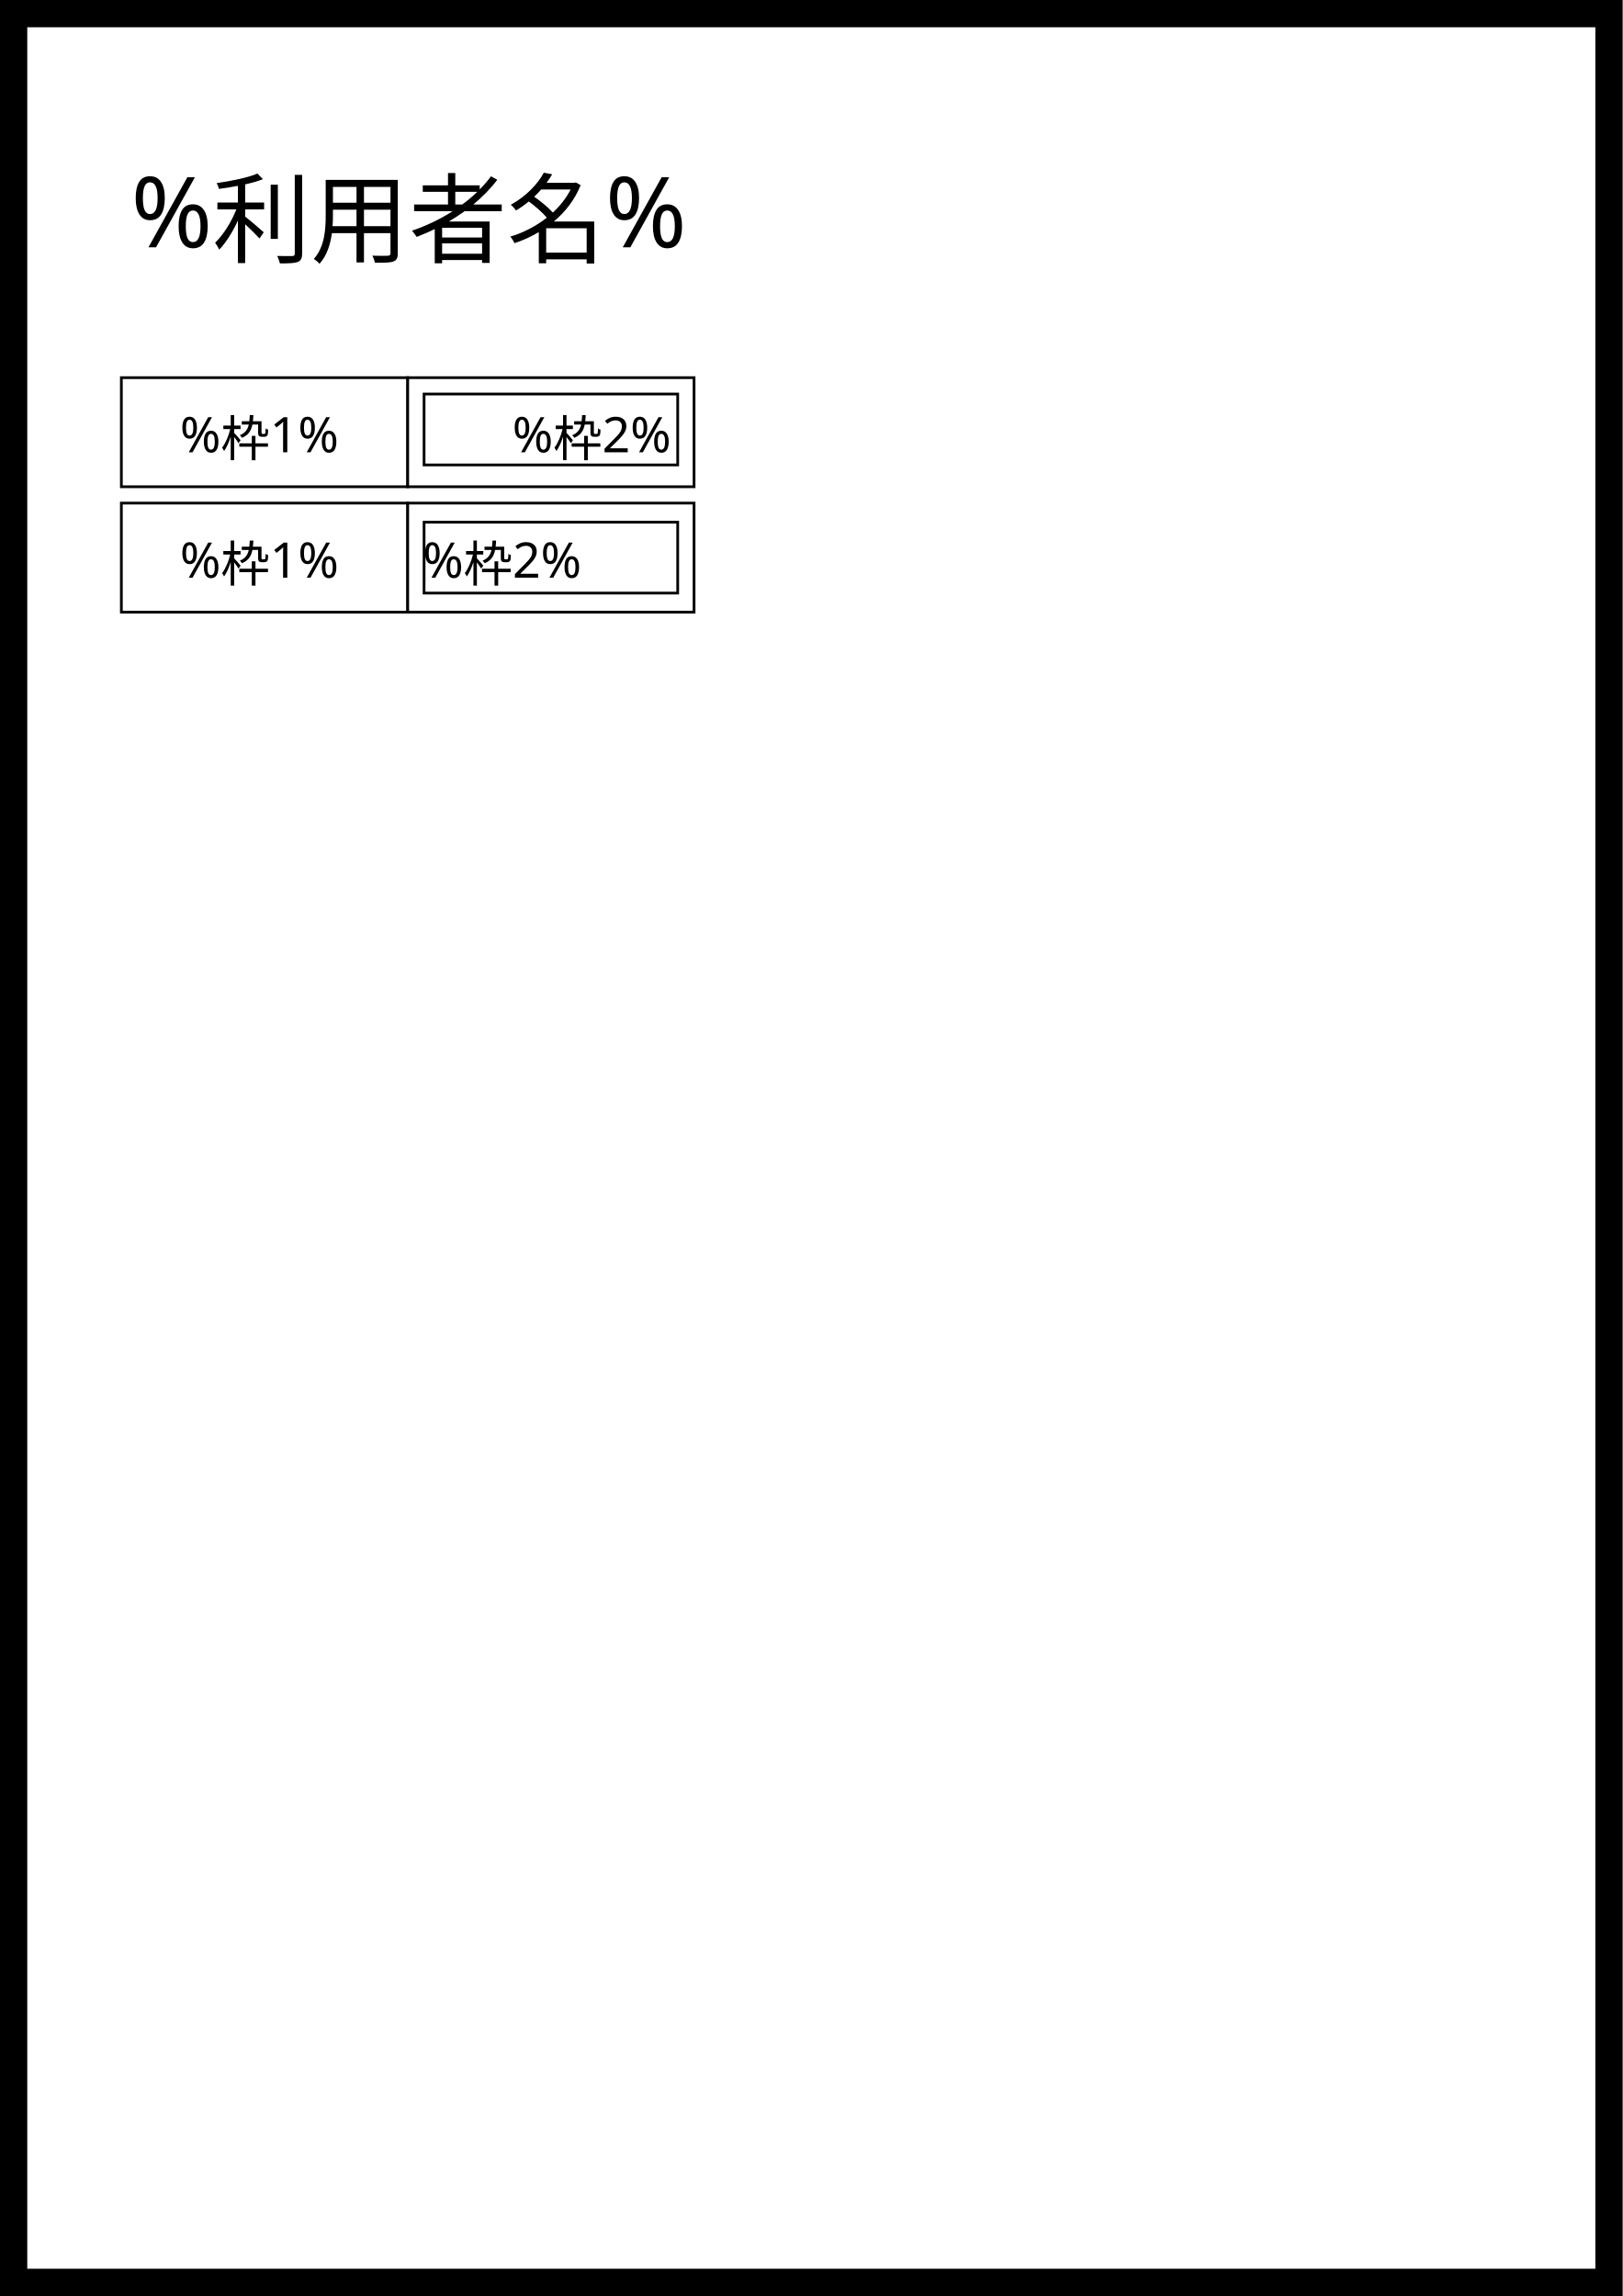
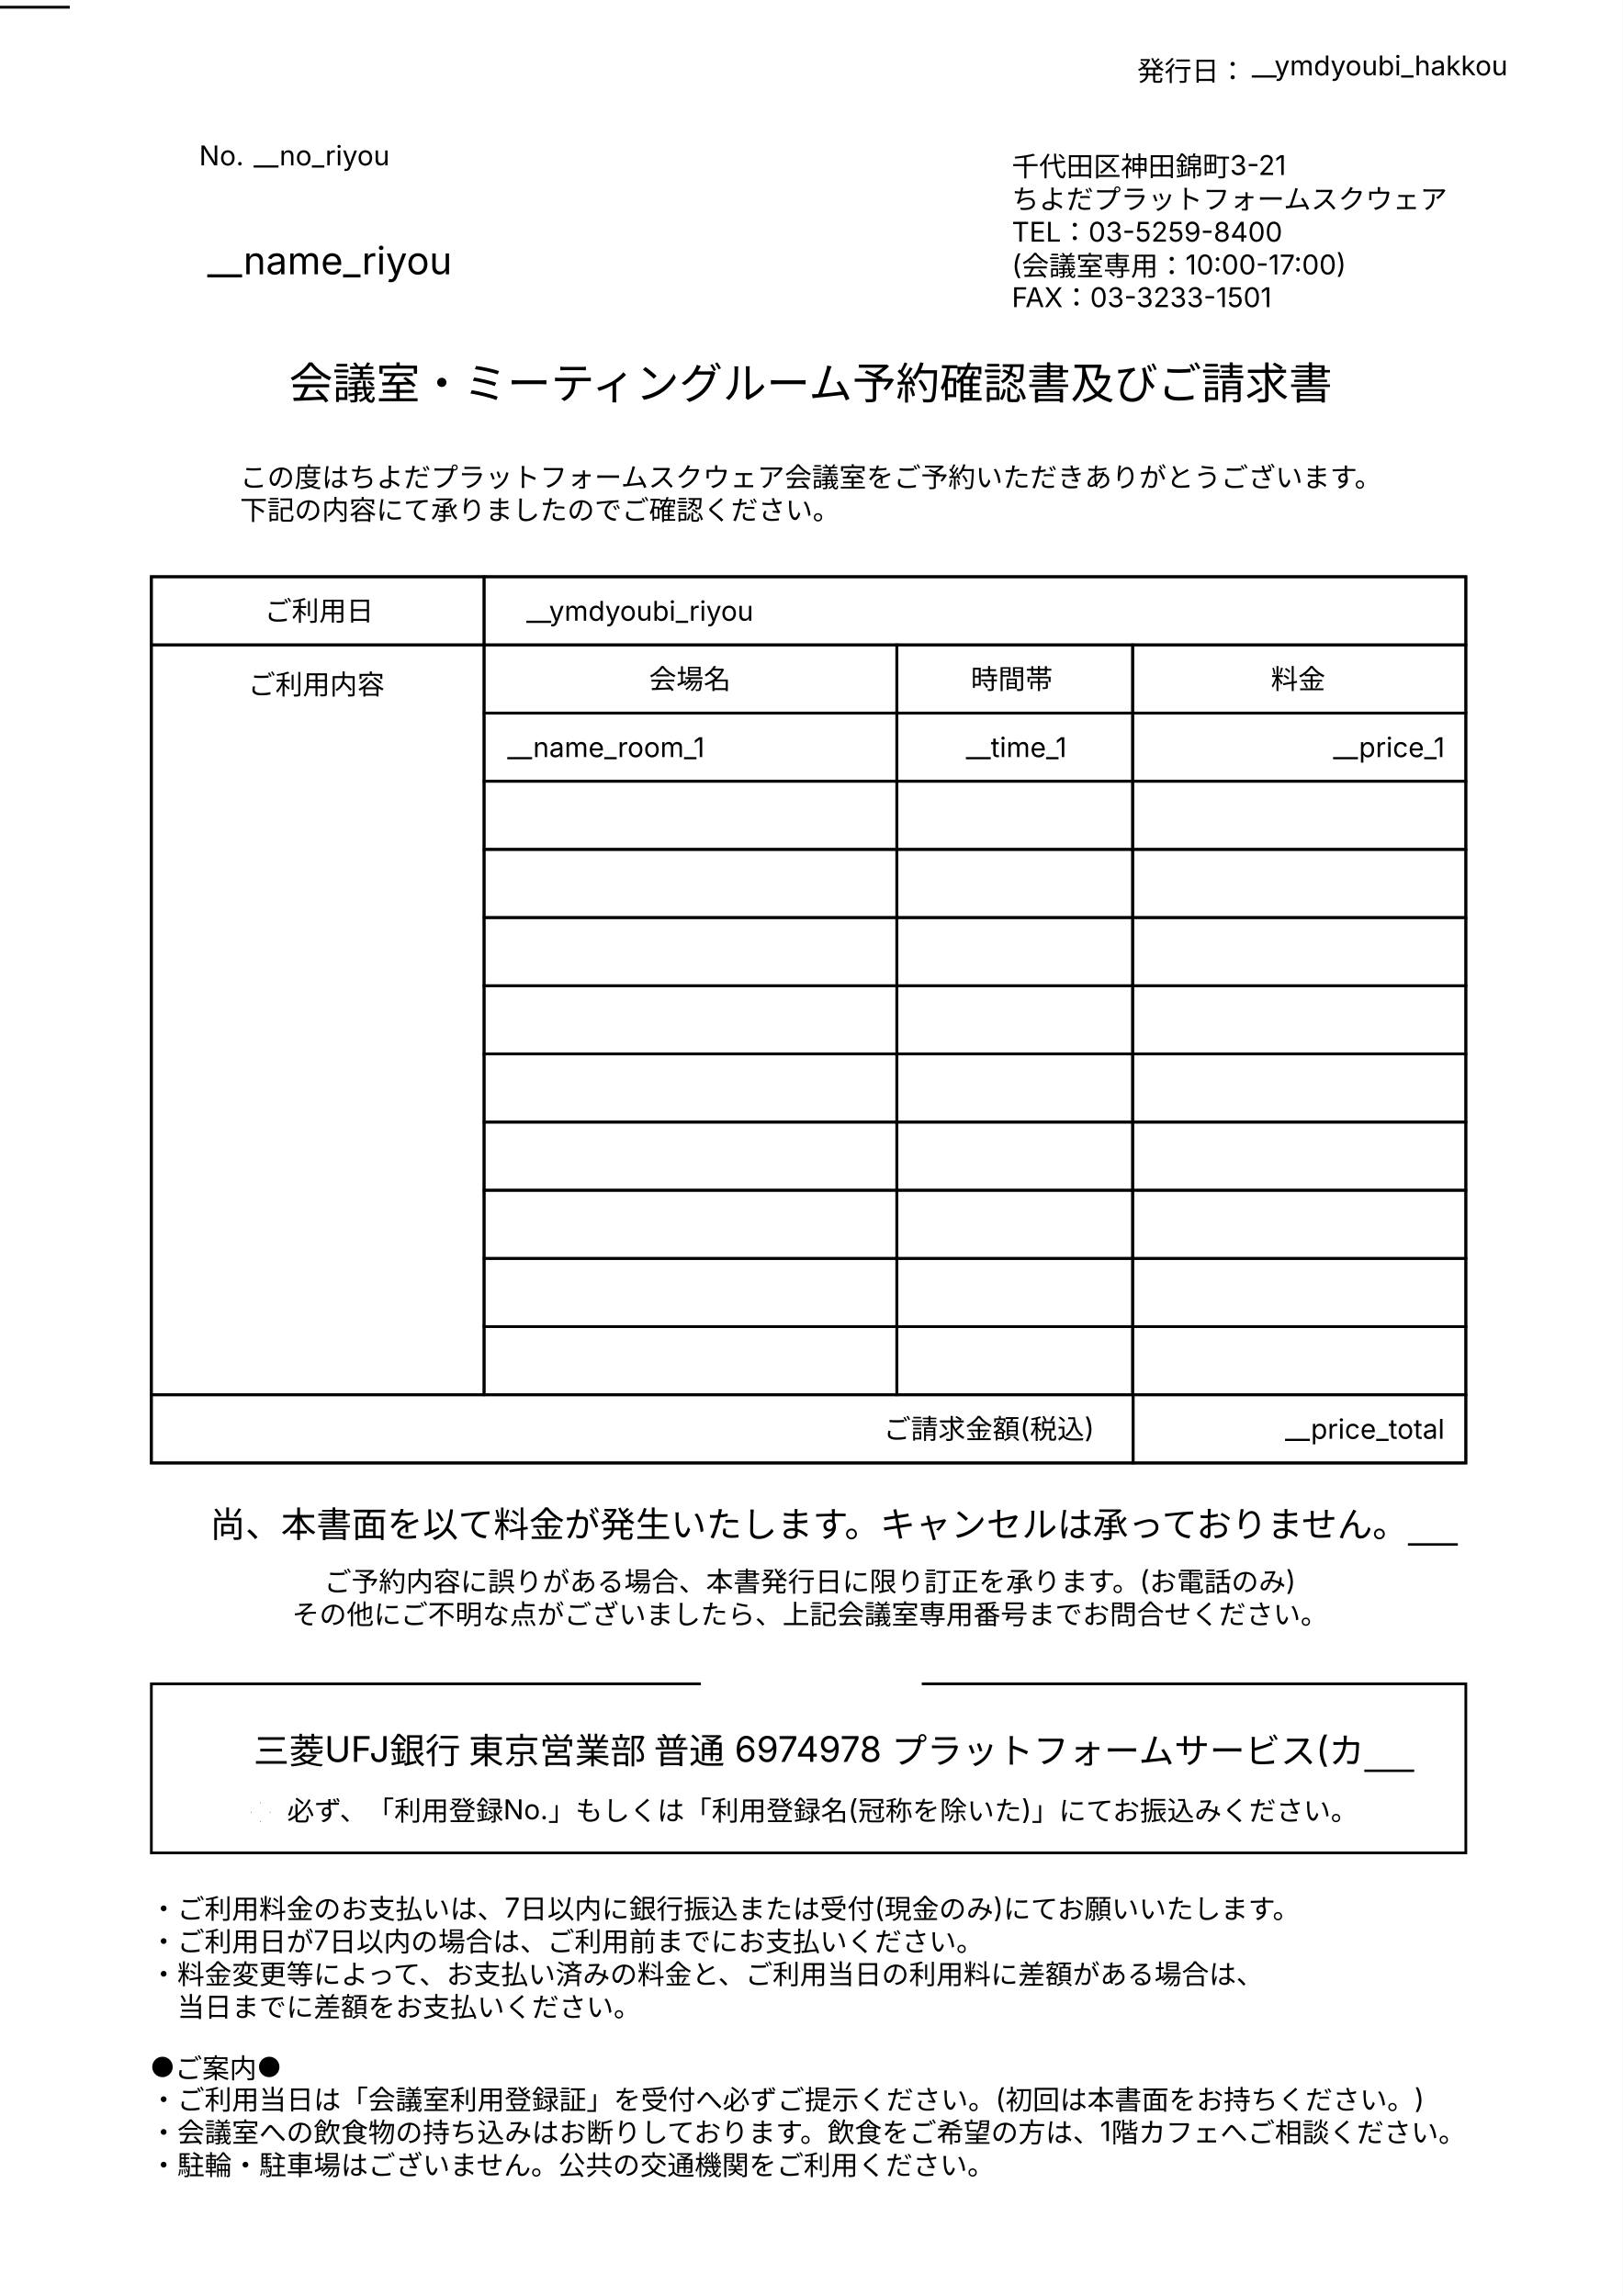
<svg xmlns="http://www.w3.org/2000/svg" width="595" height="842" viewBox="0 0 595 842" fill="none">
  <g id="A4 - 1">
    <rect width="595" height="842" fill="white" />
-     <text id="name_nyukyo" fill="black" xml:space="preserve" style="white-space: pre" font-family="Noto Sans JP" font-size="36" letter-spacing="0em">
-       <tspan x="48" y="90.696">%利用者名%</tspan>
+     <text id="ä¼è­°å®¤ã»ãã¼ãã£ã³ã°ã«ã¼ã äºç´ç¢ºèªæ¸åã³ãè«æ±æ¸" fill="black" xml:space="preserve" style="white-space: pre" font-family="Inter" font-size="16" letter-spacing="0em">
+       <tspan x="106" y="146.318">会議室・ミーティングルーム予約確認書及びご請求書</tspan>
    </text>
-     <rect id="Rectangle 1" x="44.5" y="138.5" width="105" height="40" fill="white" stroke="black" />
-     <rect id="Rectangle 4" x="44.5" y="184.5" width="105" height="40" fill="white" stroke="black" />
-     <rect id="Rectangle 2" x="149.5" y="138.5" width="105" height="40" fill="white" stroke="black" />
-     <rect id="Rectangle 5" x="149.5" y="184.5" width="105" height="40" fill="white" stroke="black" />
-     <text id="case1" fill="black" xml:space="preserve" style="white-space: pre" font-family="Noto Sans JP" font-size="18" letter-spacing="0em">
-       <tspan x="66" y="165.848">%枠1%</tspan>
+     <text id="ãã®åº¦ã¯ã¡ãã ãã©ãããã©ã¼ã ã¹ã¯ã¦ã§ã¢ä¼è­°å®¤ããäºç´ããã ããããã¨ããããã¾ãã ä¸è¨ã®å+ å®¹ã«ã¦æ¿ãã¾ããã®ã§ãç¢ºèªãã ããã" fill="black" xml:space="preserve" style="white-space: pre" font-family="Inter" font-size="10" letter-spacing="0em">
+       <tspan x="88" y="178.636">この度はちよだプラットフォームスクウェア会議室をご予約いただきありがとうございます。
+ </tspan>
+       <tspan x="88" y="190.636">下記の内容にて承りましたのでご確認ください。</tspan>
    </text>
-     <text id="case3" fill="black" xml:space="preserve" style="white-space: pre" font-family="Noto Sans JP" font-size="18" letter-spacing="0em">
-       <tspan x="66" y="211.848">%枠1%</tspan>
+     <text id="ãäºç´å+ å®¹ã«èª¤ããããå ´åãæ¬æ¸çºè¡æ¥ã«éãè¨æ­£ãæ¿ãã¾ãã(ãé»è©±ã®ã¿) ãã®ä»ã«ãä¸æãªç¹ããããã¾ããããä¸è¨ä¼è­°å®¤å°ç¨çªå·ã¾ã§ãååããã ããã" fill="black" xml:space="preserve" style="white-space: pre" font-family="Inter" font-size="10" letter-spacing="0em">
+       <tspan x="118.875" y="583.636">ご予約内容に誤りがある場合、本書発行日に限り訂正を承ります。(お電話のみ)
+ </tspan>
+       <tspan x="107.098" y="595.636">その他にご不明な点がございましたら、上記会議室専用番号までお問合せください。</tspan>
    </text>
-     <text id="case2" fill="black" xml:space="preserve" style="white-space: pre" font-family="Noto Sans JP" font-size="18" letter-spacing="0em">
-       <tspan x="187.863" y="165.848">%枠2%</tspan>
+     <text id="ã»ãå©ç¨æéã®ãæ¯æãã¯ã7æ¥ä»¥å+ ã«éè¡æ¯è¾¼ã¾ãã¯åä»(ç¾éã®ã¿)ã«ã¦ãé¡ããããã¾ãã ã»ãå©ç¨æ¥ã7æ¥ä»¥å+ ã®å ´åã¯ããå©ç¨åã¾ã§ã«ãæ¯æããã ããã ã»æéå¤æ´ç­ã«ãã£ã¦ããæ¯æãæ¸ã¿ã®æéã¨ããå©ç¨å½æ¥ã®å©ç¨æã«å·®é¡ãããå ´åã¯ã ãå½æ¥ã¾ã§ã«å·®é¡ããæ¯æããã ããã" fill="black" xml:space="preserve" style="white-space: pre" font-family="Inter" font-size="10" letter-spacing="0em">
+       <tspan x="55" y="703.636">・ご利用料金のお支払いは、7日以内に銀行振込または受付(現金のみ)にてお願いいたします。
+ </tspan>
+       <tspan x="55" y="715.636">・ご利用日が7日以内の場合は、ご利用前までにお支払いください。
+ </tspan>
+       <tspan x="55" y="727.636">・料金変更等によって、お支払い済みの料金と、ご利用当日の利用料に差額がある場合は、
+ </tspan>
+       <tspan x="55" y="739.636">　当日までに差額をお支払いください。</tspan>
    </text>
-     <text id="case4" fill="black" xml:space="preserve" style="white-space: pre" font-family="Noto Sans JP" font-size="18" letter-spacing="0em">
-       <tspan x="155" y="211.848">%枠2%</tspan>
+     <text id="âãæ¡å+ â ã»ãå©ç¨å½æ¥ã¯ãä¼è­°å®¤å©ç¨ç»é²è¨¼ããåä»ã¸å¿+ ããæç¤ºãã ããã(ååã¯æ¬æ¸é¢ããæã¡ãã ããã) ã»ä¼è­°å®¤ã¸ã®é£²é£ç©ã®æã¡è¾¼ã¿ã¯ãæ­ããã¦ããã¾ããé£²é£ããå¸æã®æ¹ã¯ã1éã«ãã§ã¸ãç¸è«ãã ããã ã»é§è¼ªã»é§è»å ´ã¯ãããã¾ãããå+ ¬å+ ±ã®äº¤éæ©é¢ããå©ç¨ãã ããã" fill="black" xml:space="preserve" style="white-space: pre" font-family="Inter" font-size="10" letter-spacing="0em">
+       <tspan x="55" y="761.636">●ご案内●
+ </tspan>
+       <tspan x="55" y="773.636">・ご利用当日は「会議室利用登録証」を受付へ必ずご提示ください。(初回は本書面をお持ちください。)
+ </tspan>
+       <tspan x="55" y="785.636">・会議室への飲食物の持ち込みはお断りしております。飲食をご希望の方は、1階カフェへご相談ください。
+ </tspan>
+       <tspan x="55" y="797.636">・駐輪・駐車場はございません。公共の交通機関をご利用ください。</tspan>
    </text>
-     <rect id="Rectangle 3" x="5" y="5" width="585" height="832" stroke="black" stroke-width="10" />
-     <rect id="Rectangle 6" x="155.5" y="144.5" width="93" height="26" stroke="black" />
-     <rect id="Rectangle 7" x="155.5" y="191.5" width="93" height="26" stroke="black" />
+     <text id="å¿+ ãããå©ç¨ç»é²No.ããããã¯ãå©ç¨ç»é²å(å ç§°ãé¤ãã)ãã«ã¦ãæ¯è¾¼ã¿ãã ããã" fill="black" xml:space="preserve" style="white-space: pre" font-family="Inter" font-size="10" letter-spacing="0em">
+       <tspan x="105.255" y="667.636">必ず、「利用登録No.」もしくは「利用登録名(冠称を除いた)」にてお振込みください。</tspan>
+     </text>
+     <text id="å°ãæ¬æ¸é¢ãä»¥ã¦æéãçºçãããã¾ããã­ã£ã³ã»ã«ã¯æ¿ã£ã¦ããã¾ããã" fill="black" xml:space="preserve" style="white-space: pre" font-family="Inter" font-size="13" letter-spacing="0em" text-decoration="underline">
+       <tspan x="77" y="563.727">尚、本書面を以て料金が発生いたします。キャンセルは承っておりません。</tspan>
+     </text>
+     <text id="ä¸è±UFJéè¡ æ±äº¬å¶æ¥­é¨ æ®é 6974978 ãã©ãããã©ã¼ã ãµã¼ãã¹(ã«" fill="black" xml:space="preserve" style="white-space: pre" font-family="Inter" font-size="13" letter-spacing="0em" text-decoration="underline">
+       <tspan x="93" y="646.727">三菱UFJ銀行 東京営業部 普通 6974978 プラットフォームサービス(カ</tspan>
+     </text>
+     <text id="ãå©ç¨æ¥" fill="black" xml:space="preserve" style="white-space: pre" font-family="Inter" font-size="10" letter-spacing="0em">
+       <tspan x="97" y="227.636">ご利用日</tspan>
+     </text>
+     <text id="ä¼å ´å" fill="black" xml:space="preserve" style="white-space: pre" font-family="Inter" font-size="10" letter-spacing="0em">
+       <tspan x="238" y="252.636">会場名</tspan>
+     </text>
+     <text id="æéå¸¯" fill="black" xml:space="preserve" style="white-space: pre" font-family="Inter" font-size="10" letter-spacing="0em">
+       <tspan x="356" y="252.636">時間帯</tspan>
+     </text>
+     <text id="ãè«æ±éé¡(ç¨è¾¼)" fill="black" xml:space="preserve" style="white-space: pre" font-family="Inter" font-size="10" letter-spacing="0em">
+       <tspan x="324" y="527.636">ご請求金額(税込)</tspan>
+     </text>
+     <text id="æé" fill="black" xml:space="preserve" style="white-space: pre" font-family="Inter" font-size="10" letter-spacing="0em">
+       <tspan x="466" y="252.636">料金</tspan>
+     </text>
+     <text id="ãå©ç¨å+ å®¹" fill="black" xml:space="preserve" style="white-space: pre" font-family="Inter" font-size="10" letter-spacing="0em">
+       <tspan x="91" y="254.636">ご利用内容</tspan>
+     </text>
+     <text id="No." fill="black" xml:space="preserve" style="white-space: pre" font-family="Inter" font-size="10" letter-spacing="0em">
+       <tspan x="73" y="60.636">No.</tspan>
+     </text>
+     <text id="çºè¡æ¥ï¼" fill="black" xml:space="preserve" style="white-space: pre" font-family="Inter" font-size="10" letter-spacing="0em">
+       <tspan x="417" y="29.636">発行日：</tspan>
+     </text>
+     <text id="åä»£ç°åºç¥ç°é¦çº3-21 ã¡ãã ãã©ãããã©ã¼ã ã¹ã¯ã¦ã§ã¢ TELï¼03-5259-8400 (ä¼è­°å®¤å°ç¨ï¼10:00-17:00) FAXï¼03-3233-1501" fill="black" xml:space="preserve" style="white-space: pre" font-family="Inter" font-size="10" letter-spacing="0em">
+       <tspan x="371" y="64.636">千代田区神田錦町3-21
+ </tspan>
+       <tspan x="371" y="76.636">ちよだプラットフォームスクウェア
+ </tspan>
+       <tspan x="371" y="88.636">TEL：03-5259-8400
+ </tspan>
+       <tspan x="371" y="100.636">(会議室専用：10:00-17:00)
+ </tspan>
+       <tspan x="371" y="112.636">FAX：03-3233-1501</tspan>
+     </text>
+     <rect id="Rectangle 1" x="55.5" y="211.5" width="482" height="325" stroke="black" />
+     <rect id="Rectangle 2" x="55.5" y="211.5" width="122" height="25" stroke="black" />
+     <rect id="Rectangle 6" x="55.5" y="511.5" width="360" height="25" stroke="black" />
+     <rect id="Rectangle 4" x="55.5" y="236.5" width="122" height="275" stroke="black" />
+     <rect id="Rectangle 3" x="177.5" y="211.5" width="360" height="25" stroke="black" />
+     <g id="Group 1">
+       <rect id="Rectangle 7" x="177.5" y="236.5" width="151.398" height="25" stroke="black" />
+       <rect id="Rectangle 8" x="328.817" y="236.5" width="86.548" height="25" stroke="black" />
+       <rect id="Rectangle 9" x="415.284" y="236.5" width="122.216" height="25" stroke="black" />
+     </g>
+     <g id="Group 2">
+       <rect id="Rectangle 7_2" x="177.5" y="261.5" width="151.398" height="25" stroke="black" />
+       <rect id="Rectangle 8_2" x="328.817" y="261.5" width="86.548" height="25" stroke="black" />
+       <rect id="Rectangle 9_2" x="415.284" y="261.5" width="122.216" height="25" stroke="black" />
+     </g>
+     <g id="Group 3">
+       <rect id="Rectangle 7_3" x="177.5" y="286.5" width="151.398" height="25" stroke="black" />
+       <rect id="Rectangle 8_3" x="328.817" y="286.5" width="86.548" height="25" stroke="black" />
+       <rect id="Rectangle 9_3" x="415.284" y="286.5" width="122.216" height="25" stroke="black" />
+     </g>
+     <g id="Group 4">
+       <rect id="Rectangle 7_4" x="177.5" y="311.5" width="151.398" height="25" stroke="black" />
+       <rect id="Rectangle 8_4" x="328.817" y="311.5" width="86.548" height="25" stroke="black" />
+       <rect id="Rectangle 9_4" x="415.284" y="311.5" width="122.216" height="25" stroke="black" />
+     </g>
+     <g id="Group 5">
+       <rect id="Rectangle 7_5" x="177.5" y="336.5" width="151.398" height="25" stroke="black" />
+       <rect id="Rectangle 8_5" x="328.817" y="336.5" width="86.548" height="25" stroke="black" />
+       <rect id="Rectangle 9_5" x="415.284" y="336.5" width="122.216" height="25" stroke="black" />
+     </g>
+     <g id="Group 6">
+       <rect id="Rectangle 7_6" x="177.5" y="361.5" width="151.398" height="25" stroke="black" />
+       <rect id="Rectangle 8_6" x="328.817" y="361.5" width="86.548" height="25" stroke="black" />
+       <rect id="Rectangle 9_6" x="415.284" y="361.5" width="122.216" height="25" stroke="black" />
+     </g>
+     <g id="Group 7">
+       <rect id="Rectangle 7_7" x="177.5" y="386.5" width="151.398" height="25" stroke="black" />
+       <rect id="Rectangle 8_7" x="328.817" y="386.5" width="86.548" height="25" stroke="black" />
+       <rect id="Rectangle 9_7" x="415.284" y="386.5" width="122.216" height="25" stroke="black" />
+     </g>
+     <g id="Group 8">
+       <rect id="Rectangle 7_8" x="177.5" y="411.5" width="151.398" height="25" stroke="black" />
+       <rect id="Rectangle 8_8" x="328.817" y="411.5" width="86.548" height="25" stroke="black" />
+       <rect id="Rectangle 9_8" x="415.284" y="411.5" width="122.216" height="25" stroke="black" />
+     </g>
+     <g id="Group 9">
+       <rect id="Rectangle 7_9" x="177.5" y="436.5" width="151.398" height="25" stroke="black" />
+       <rect id="Rectangle 8_9" x="328.817" y="436.5" width="86.548" height="25" stroke="black" />
+       <rect id="Rectangle 9_9" x="415.284" y="436.5" width="122.216" height="25" stroke="black" />
+     </g>
+     <g id="Group 10">
+       <rect id="Rectangle 7_10" x="177.5" y="486.5" width="151.398" height="25" stroke="black" />
+       <rect id="Rectangle 8_10" x="328.817" y="486.5" width="86.548" height="25" stroke="black" />
+       <rect id="Rectangle 9_10" x="415.284" y="486.5" width="122.216" height="25" stroke="black" />
+     </g>
+     <g id="Group 11">
+       <rect id="Rectangle 7_11" x="177.5" y="461.5" width="151.398" height="25" stroke="black" />
+       <rect id="Rectangle 8_11" x="328.817" y="461.5" width="86.548" height="25" stroke="black" />
+       <rect id="Rectangle 9_11" x="415.284" y="461.5" width="122.216" height="25" stroke="black" />
+     </g>
+     <rect id="Rectangle 5" x="415.5" y="511.5" width="122" height="25" stroke="black" />
+     <rect id="Rectangle 10" x="55.5" y="617.5" width="482" height="62" stroke="black" />
+     <rect id="Rectangle 11" x="257" y="607" width="81" height="20" fill="white" />
+     <text id="ãæ¯è¾¼å+ " fill="black" stroke="white" xml:space="preserve" style="white-space: pre" font-family="Inter" font-size="10" letter-spacing="0em">
+       <tspan x="277" y="621.636">お振込先</tspan>
+     </text>
+     <text id="â»" fill="black" stroke="white" xml:space="preserve" style="white-space: pre" font-family="MS Gothic" font-size="11" letter-spacing="0em">
+       <tspan x="91" y="668.453">※</tspan>
+     </text>
+     <text id="__ymdyoubi_hakkou" fill="black" xml:space="preserve" style="white-space: pre" font-family="Inter" font-size="10" letter-spacing="0em">
+       <tspan x="459" y="27.636">__ymdyoubi_hakkou</tspan>
+     </text>
+     <text id="__ymdyoubi_riyou" fill="black" xml:space="preserve" style="white-space: pre" font-family="Inter" font-size="10" letter-spacing="0em">
+       <tspan x="193" y="227.636">__ymdyoubi_riyou</tspan>
+     </text>
+     <text id="__name_room_1" fill="black" xml:space="preserve" style="white-space: pre" font-family="Inter" font-size="10" letter-spacing="0em">
+       <tspan x="186" y="277.636">__name_room_1</tspan>
+     </text>
+     <text id="__time_1" fill="black" xml:space="preserve" style="white-space: pre" font-family="Inter" font-size="10" letter-spacing="0em">
+       <tspan x="354.177" y="277.636">__time_1</tspan>
+     </text>
+     <text id="__price_1" fill="black" xml:space="preserve" style="white-space: pre" font-family="Inter" font-size="10" letter-spacing="0em">
+       <tspan x="488.818" y="277.636">__price_1</tspan>
+     </text>
+     <text id="__price_total" fill="black" xml:space="preserve" style="white-space: pre" font-family="Inter" font-size="10" letter-spacing="0em">
+       <tspan x="471.201" y="527.636">__price_total</tspan>
+     </text>
+     <text id="__name_riyou" fill="black" xml:space="preserve" style="white-space: pre" font-family="Inter" font-size="14" letter-spacing="0em">
+       <tspan x="76" y="100.591">__name_riyou</tspan>
+     </text>
+     <text id="__no_riyou" fill="black" xml:space="preserve" style="white-space: pre" font-family="Inter" font-size="10" letter-spacing="0em">
+       <tspan x="93" y="60.636">__no_riyou</tspan>
+     </text>
  </g>
</svg>
